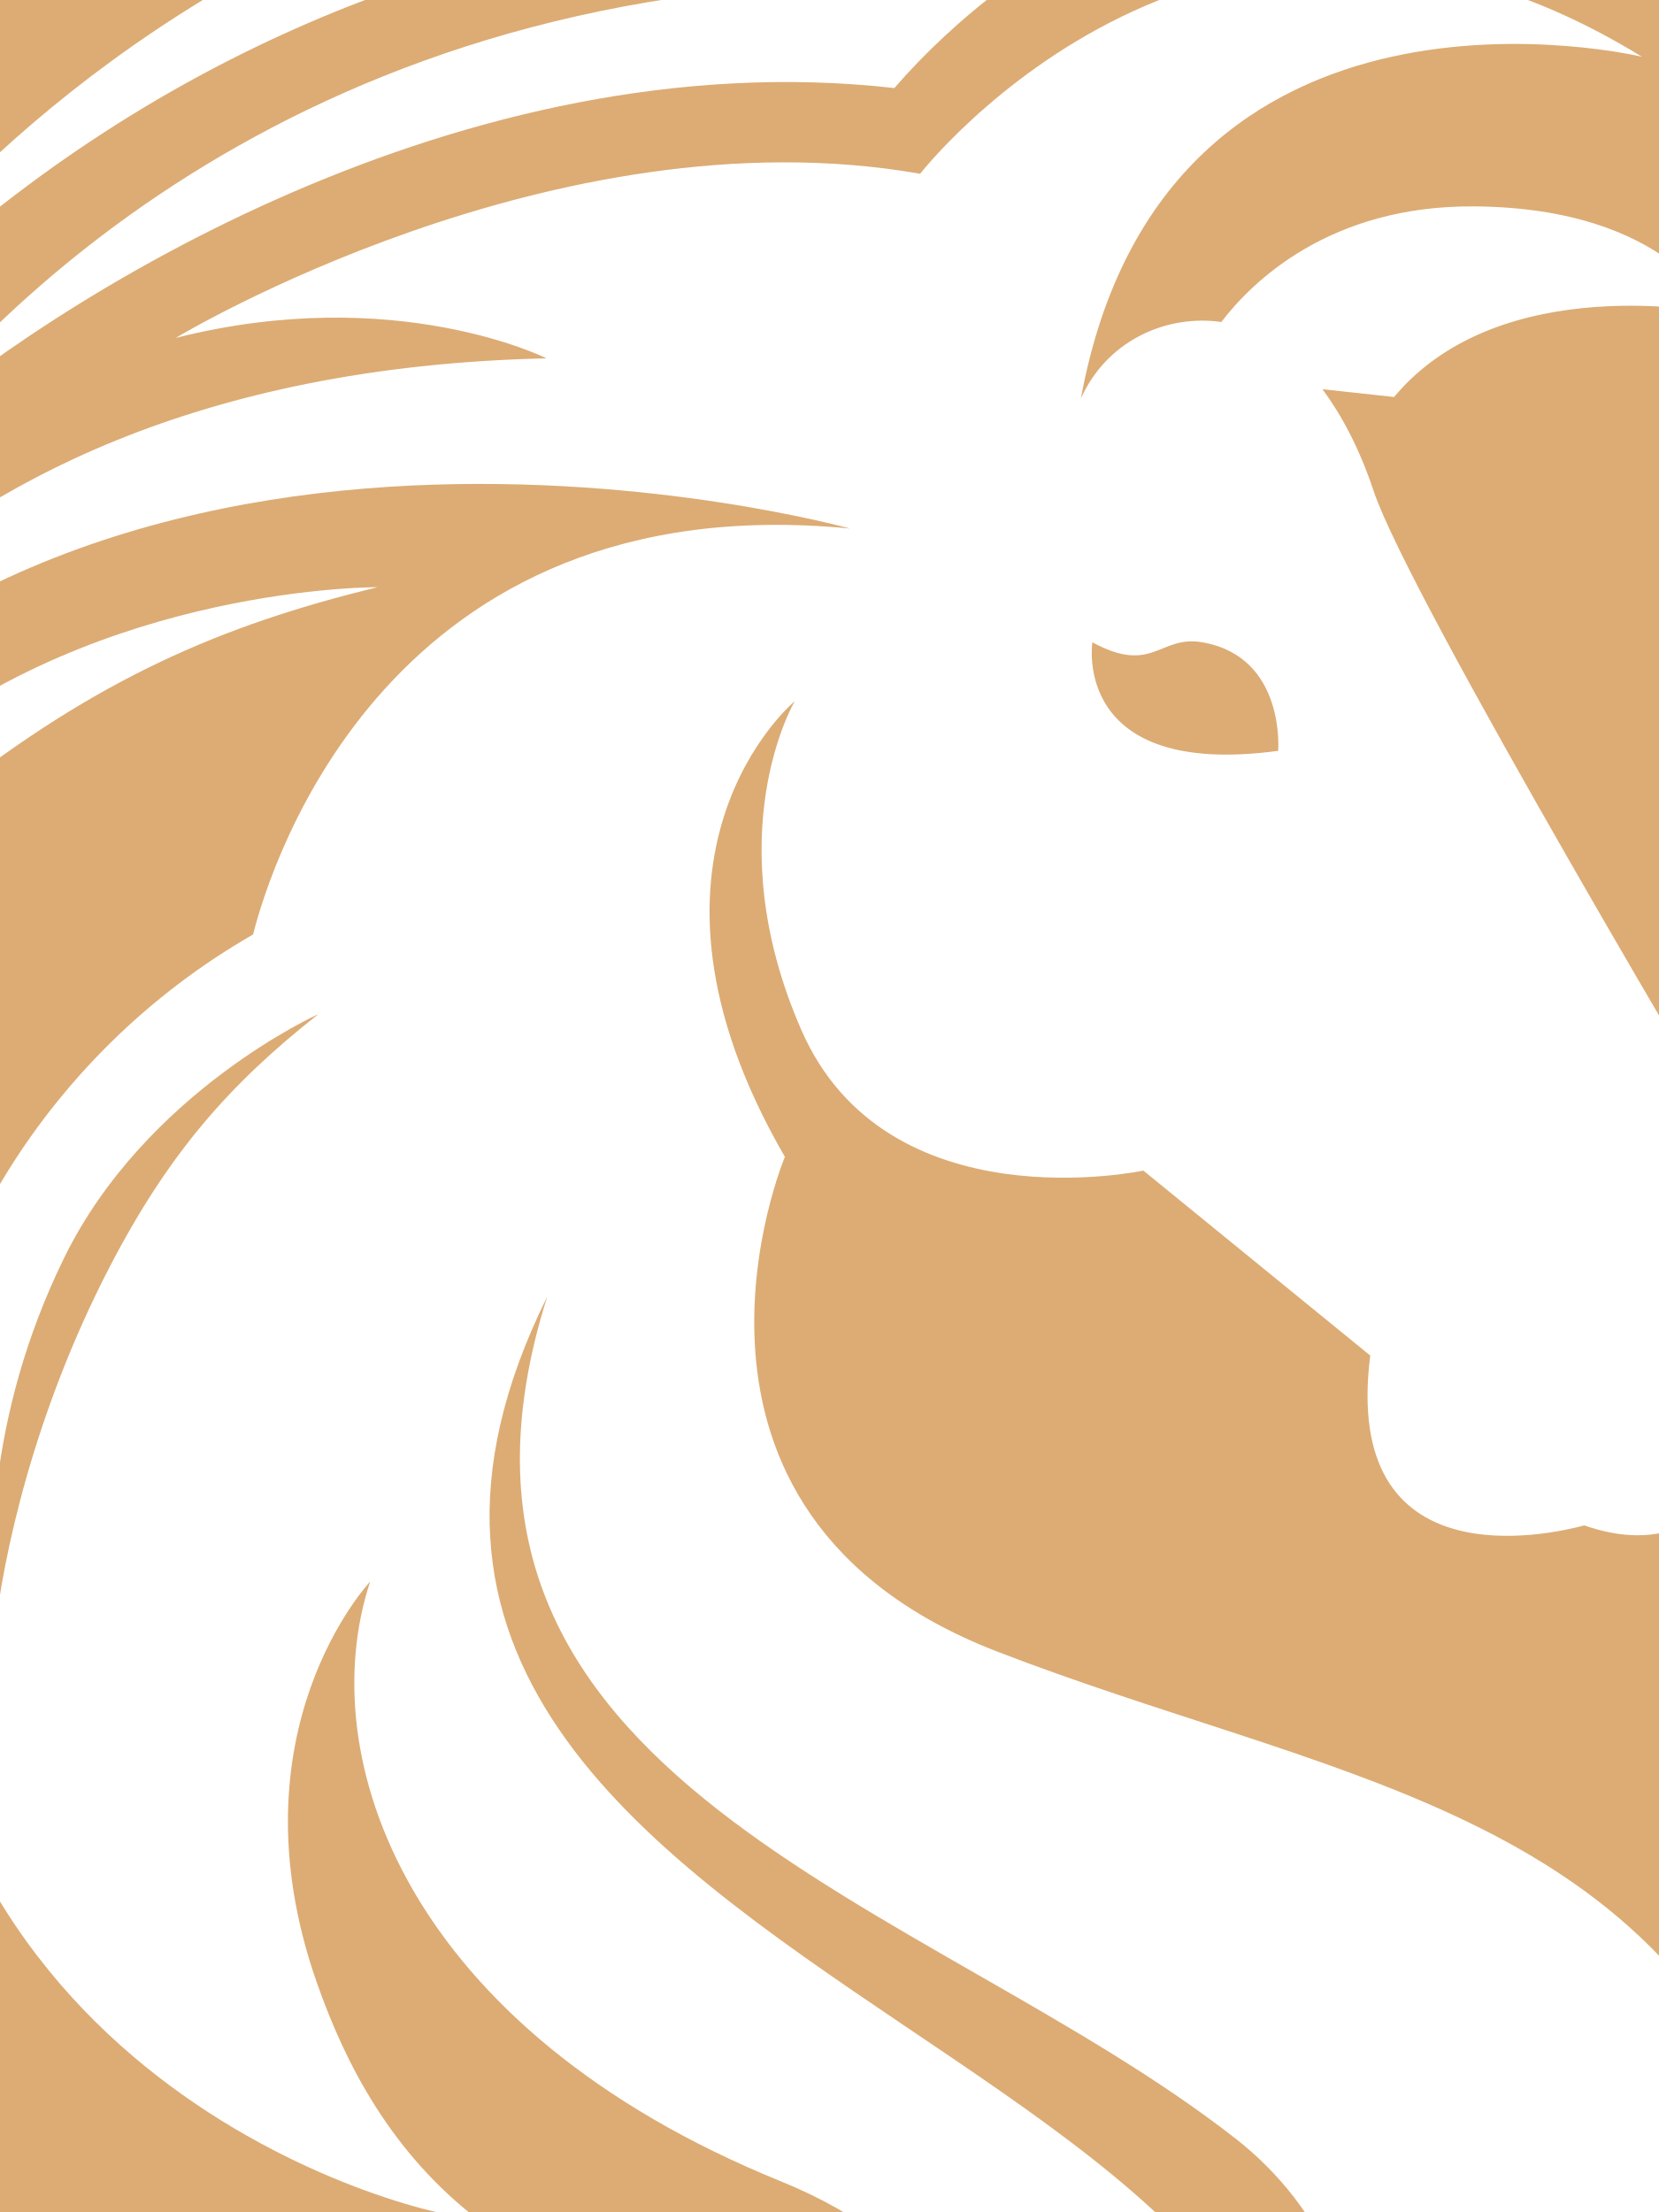
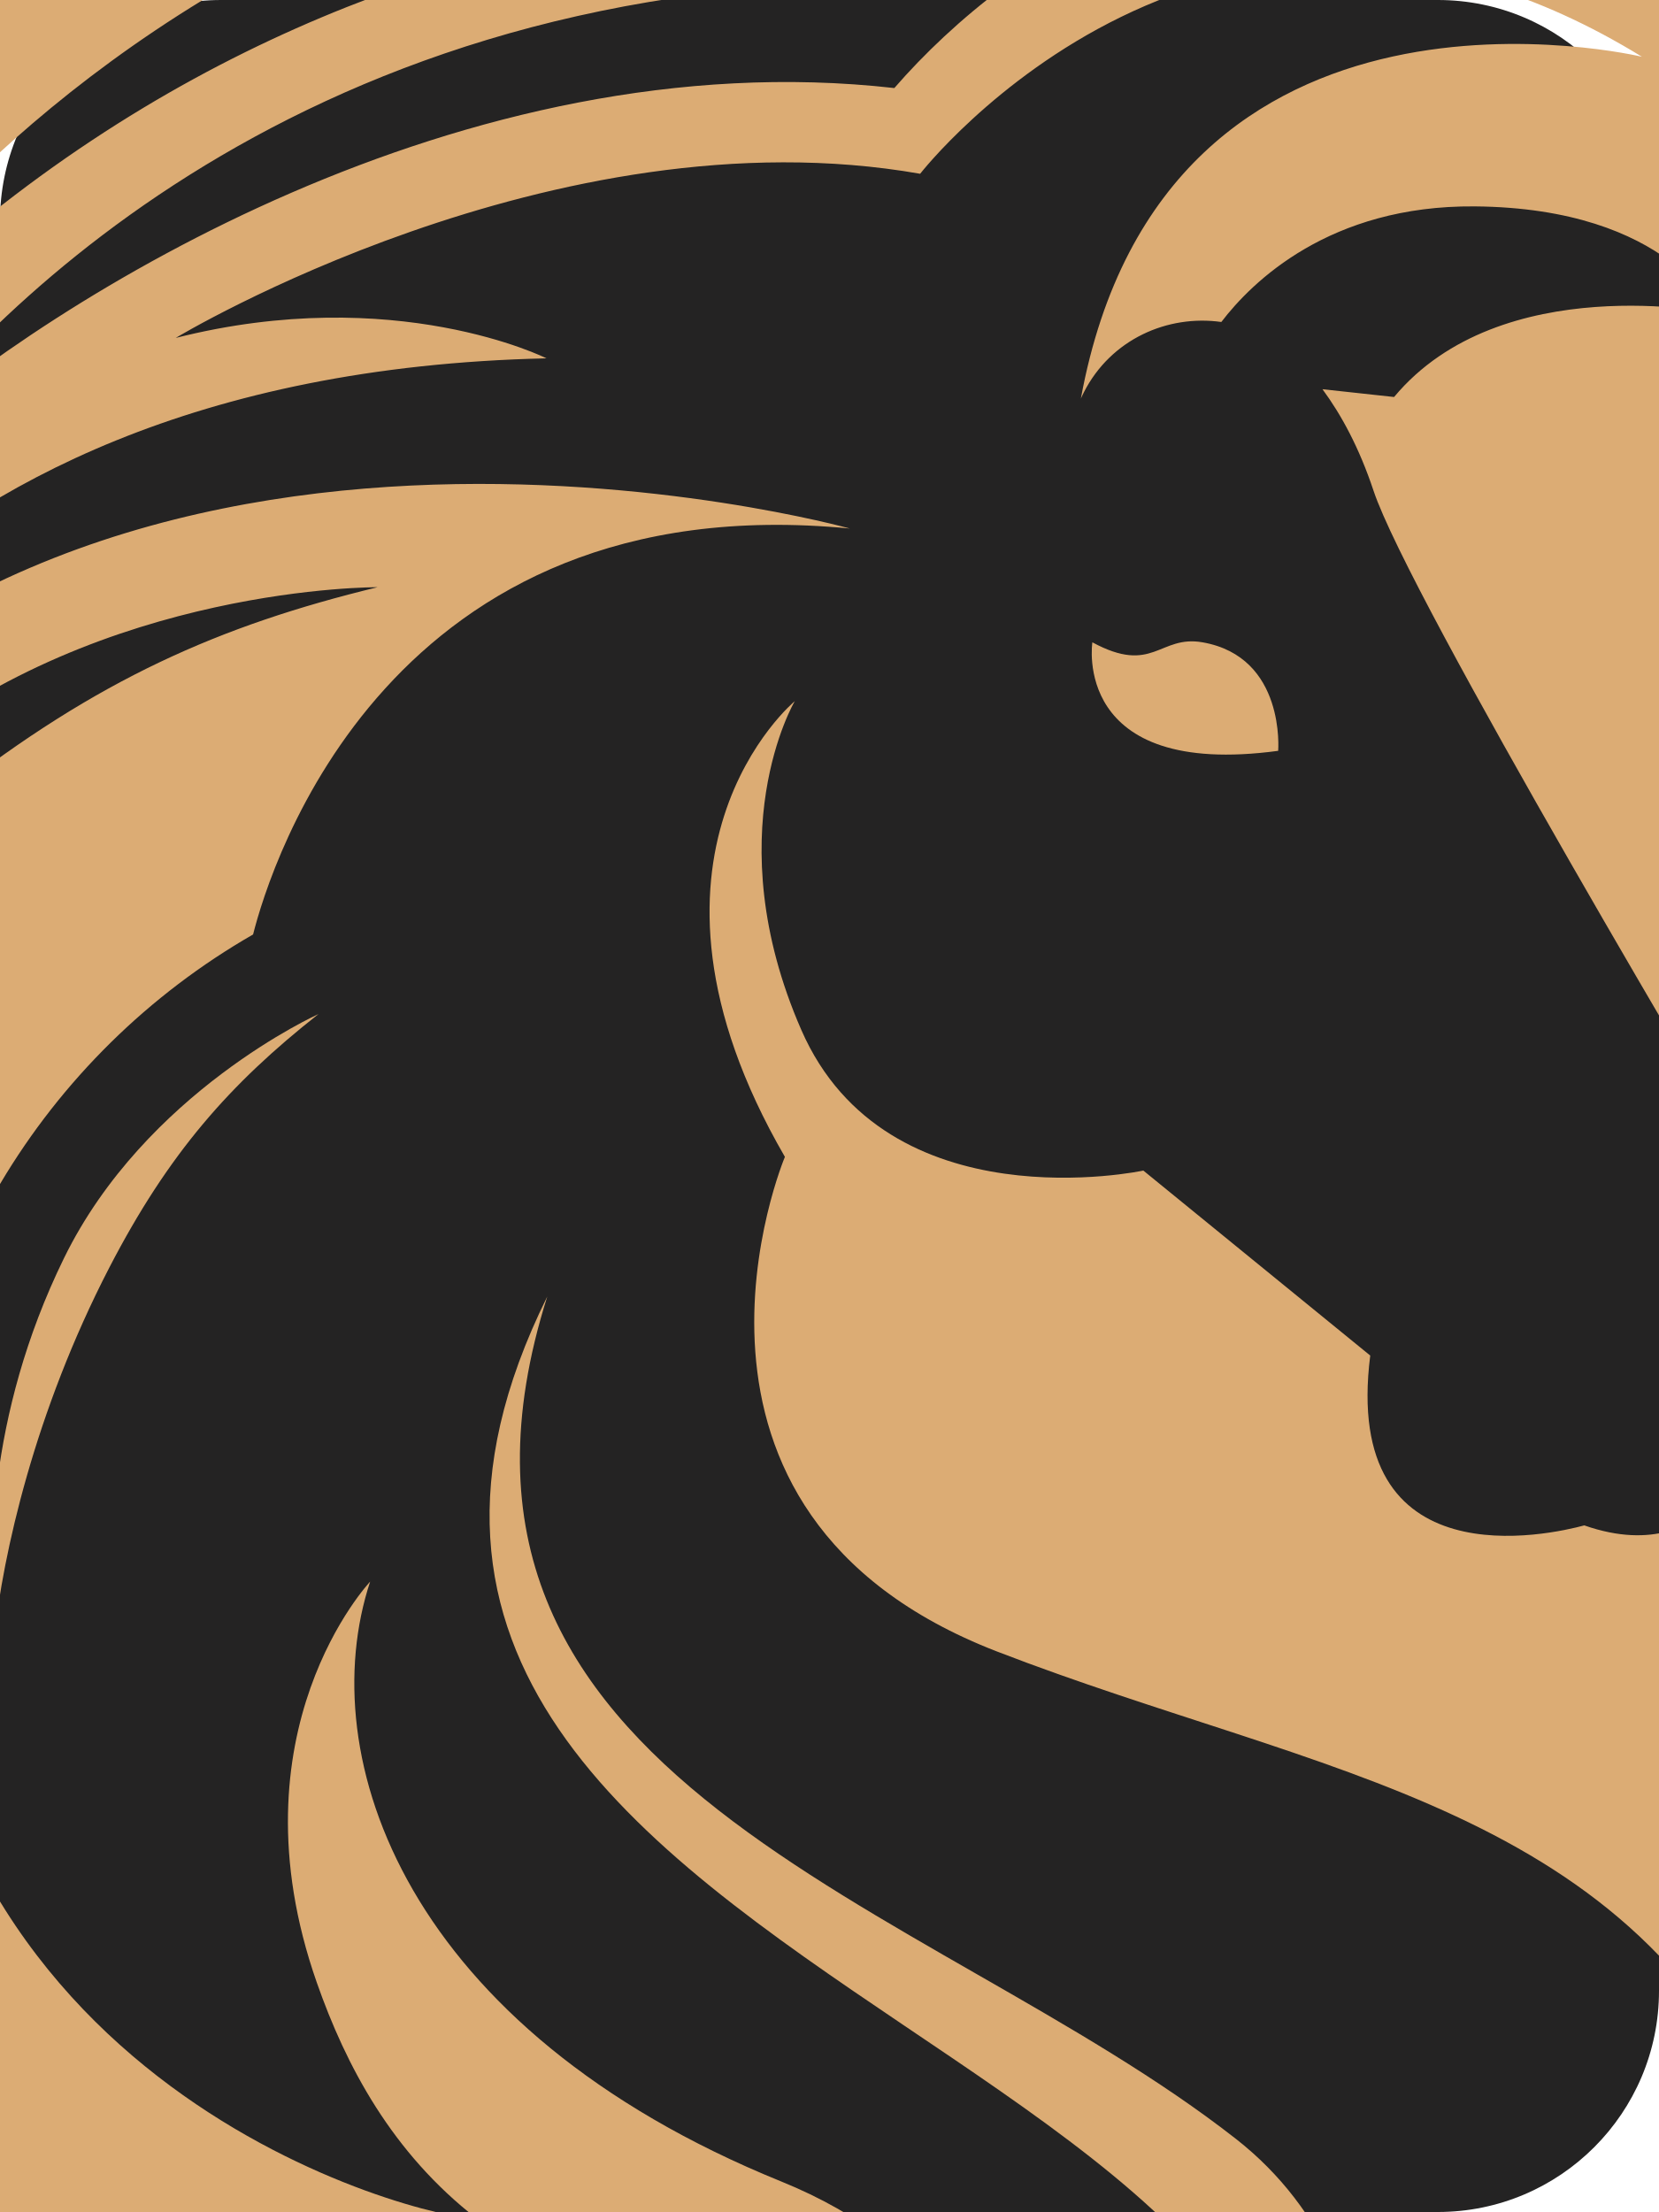
<svg xmlns="http://www.w3.org/2000/svg" viewBox="460 80 360 480">
+   <rect x="460" y="80" width="360" height="480" rx="48" fill="#242323" />
  <g transform="matrix(3.667684 0 0 3.667684 640.7514 337.8126)">
    <g paint-order="stroke">
      <g transform="matrix(0.4761347 0 0 0.4761347 5.551816 47.5508)">
        <path fill="#DCAC74" transform=" translate(-361.6602, -449.8684)" d="M 400.111 468.178 C 361.9 438.227 295.301 424.047 314.502 363.47 C 270.039 453.279 448.903 457.254 397.714 536.267 C 421.041 520.539 422.254 485.534 400.111 468.178 z" />
      </g>
      <g transform="matrix(0.4761347 0 0 0.4761347 0 -2.842171e-14)">
        <path fill="#DCAC74" transform=" translate(-350, -350)" d="M 514.697 245.284 L 484.447 199.07 C 457.424 196.426 432.88 190.495 412.365 183.9 C 400.635 184.2 389.997 187.473 380.859 192.257 C 366.562 190.73 284.881 179.234 220.281 252.948 C 220.281 252.948 268.122 163.084 397.184 178.661 C 367.895 167.837 350.004 157.057 350.004 157.057 C 350.004 157.057 292.866 191.507 215.562 199.07 L 185.312 245.284 C 185.312 245.284 158.056 419.602 282.473 521.586 C 289.895 527.67 314.44 548.925 342.496 541.321 C 375.288 532.434 383.548 489.664 343.569 473.439 C 296.93 454.511 285.273 420.726 292.491 398.901 C 292.491 398.901 274.921 417.51 285.859 448.716 C 289.485 459.058 295.191 469.881 305.776 478.081 C 299.08 478.087 234.561 462.319 234.561 393.222 C 234.561 361.218 252.043 333.35 277.943 318.486 C 280.127 309.854 294.778 262.467 352.099 268.041 C 352.099 268.041 254.745 240.884 207.907 306.809 C 207.907 306.809 227.164 248.852 314.404 246.895 C 314.404 246.895 295.607 237.462 268.332 244.358 C 268.332 244.358 315.323 215.959 360.833 223.961 C 360.833 223.961 397.506 176.833 450.524 209.421 C 450.524 209.421 391.224 195.17 380.804 251.901 C 380.804 251.901 380.924 251.609 381.174 251.118 C 384.544 244.51 391.583 241.44 398.259 242.377 C 402.038 237.432 411.685 227.861 429.736 228.013 C 454.049 228.217 459.77 241.28 459.77 241.28 C 459.77 241.28 433.005 235.763 419.725 251.699 L 410.828 250.732 C 413.165 253.9 415.393 257.996 417.171 263.342 C 421.57 276.57 460.811 342.503 468.408 355.211 C 469.14 356.435 469.011 357.948 468.096 359.042 C 464.99 362.755 458.475 372.505 459.397 388.124 C 459.436 388.787 459.207 389.44 458.726 389.897 C 456.982 391.558 452.079 394.968 443.36 391.914 C 439.195 393.044 413.189 399.016 416.762 370.809 L 388.568 347.824 C 388.568 347.824 356.695 354.668 346.071 330.355 C 335.447 306.043 345.254 289.494 345.254 289.494 C 345.254 289.494 322.269 308.562 344.028 346.121 C 344.028 346.121 325.436 390.218 370.384 407.584 C 410.821 423.207 449.756 426.617 466.836 467.304 C 533.8 367.637 514.697 245.284 514.697 245.284 z M 233.64 296.178 C 259.352 275.092 293.411 275.335 293.411 275.335 C 273.762 280.096 258.539 286.84 240.307 301.12 C 217.366 319.088 201.58 339.907 193.837 353.01 C 198.627 339.998 209.08 316.319 233.64 296.178 z M 357.626 213.309 C 303.923 207.241 253.008 239.489 233.133 257.079 C 248.645 237.324 291.489 195.127 371.328 200.66 C 365.919 204.679 361.304 209.07 357.626 213.309 z" />
      </g>
      <g transform="matrix(0.4761347 0 0 0.4761347 20.83115 -28.99722)">
        <path fill="#DCAC74" transform=" translate(-393.7505, -289.0987)" d="M 405.321 295.667 C 405.321 295.667 406.282 283.999 395.923 282.182 C 390.534 281.238 389.794 286.269 382.234 282.182 C 382.234 282.182 379.578 299.14 405.321 295.667 z" />
      </g>
      <g transform="matrix(0.4761347 0 0 0.4761347 -40.11261 8.179632)">
        <path fill="#DCAC74" transform=" translate(-265.7536, -367.1792)" d="M 260.06 359.916 C 267.426 345.67 275.069 337.037 286.07 328.376 C 286.07 328.376 264.552 338.038 254.438 358.725 C 244.776 378.486 245.018 396.408 245.751 405.982 C 246.851 395.5 250.792 377.841 260.06 359.916 z" />
      </g>
    </g>
  </g>
</svg>
